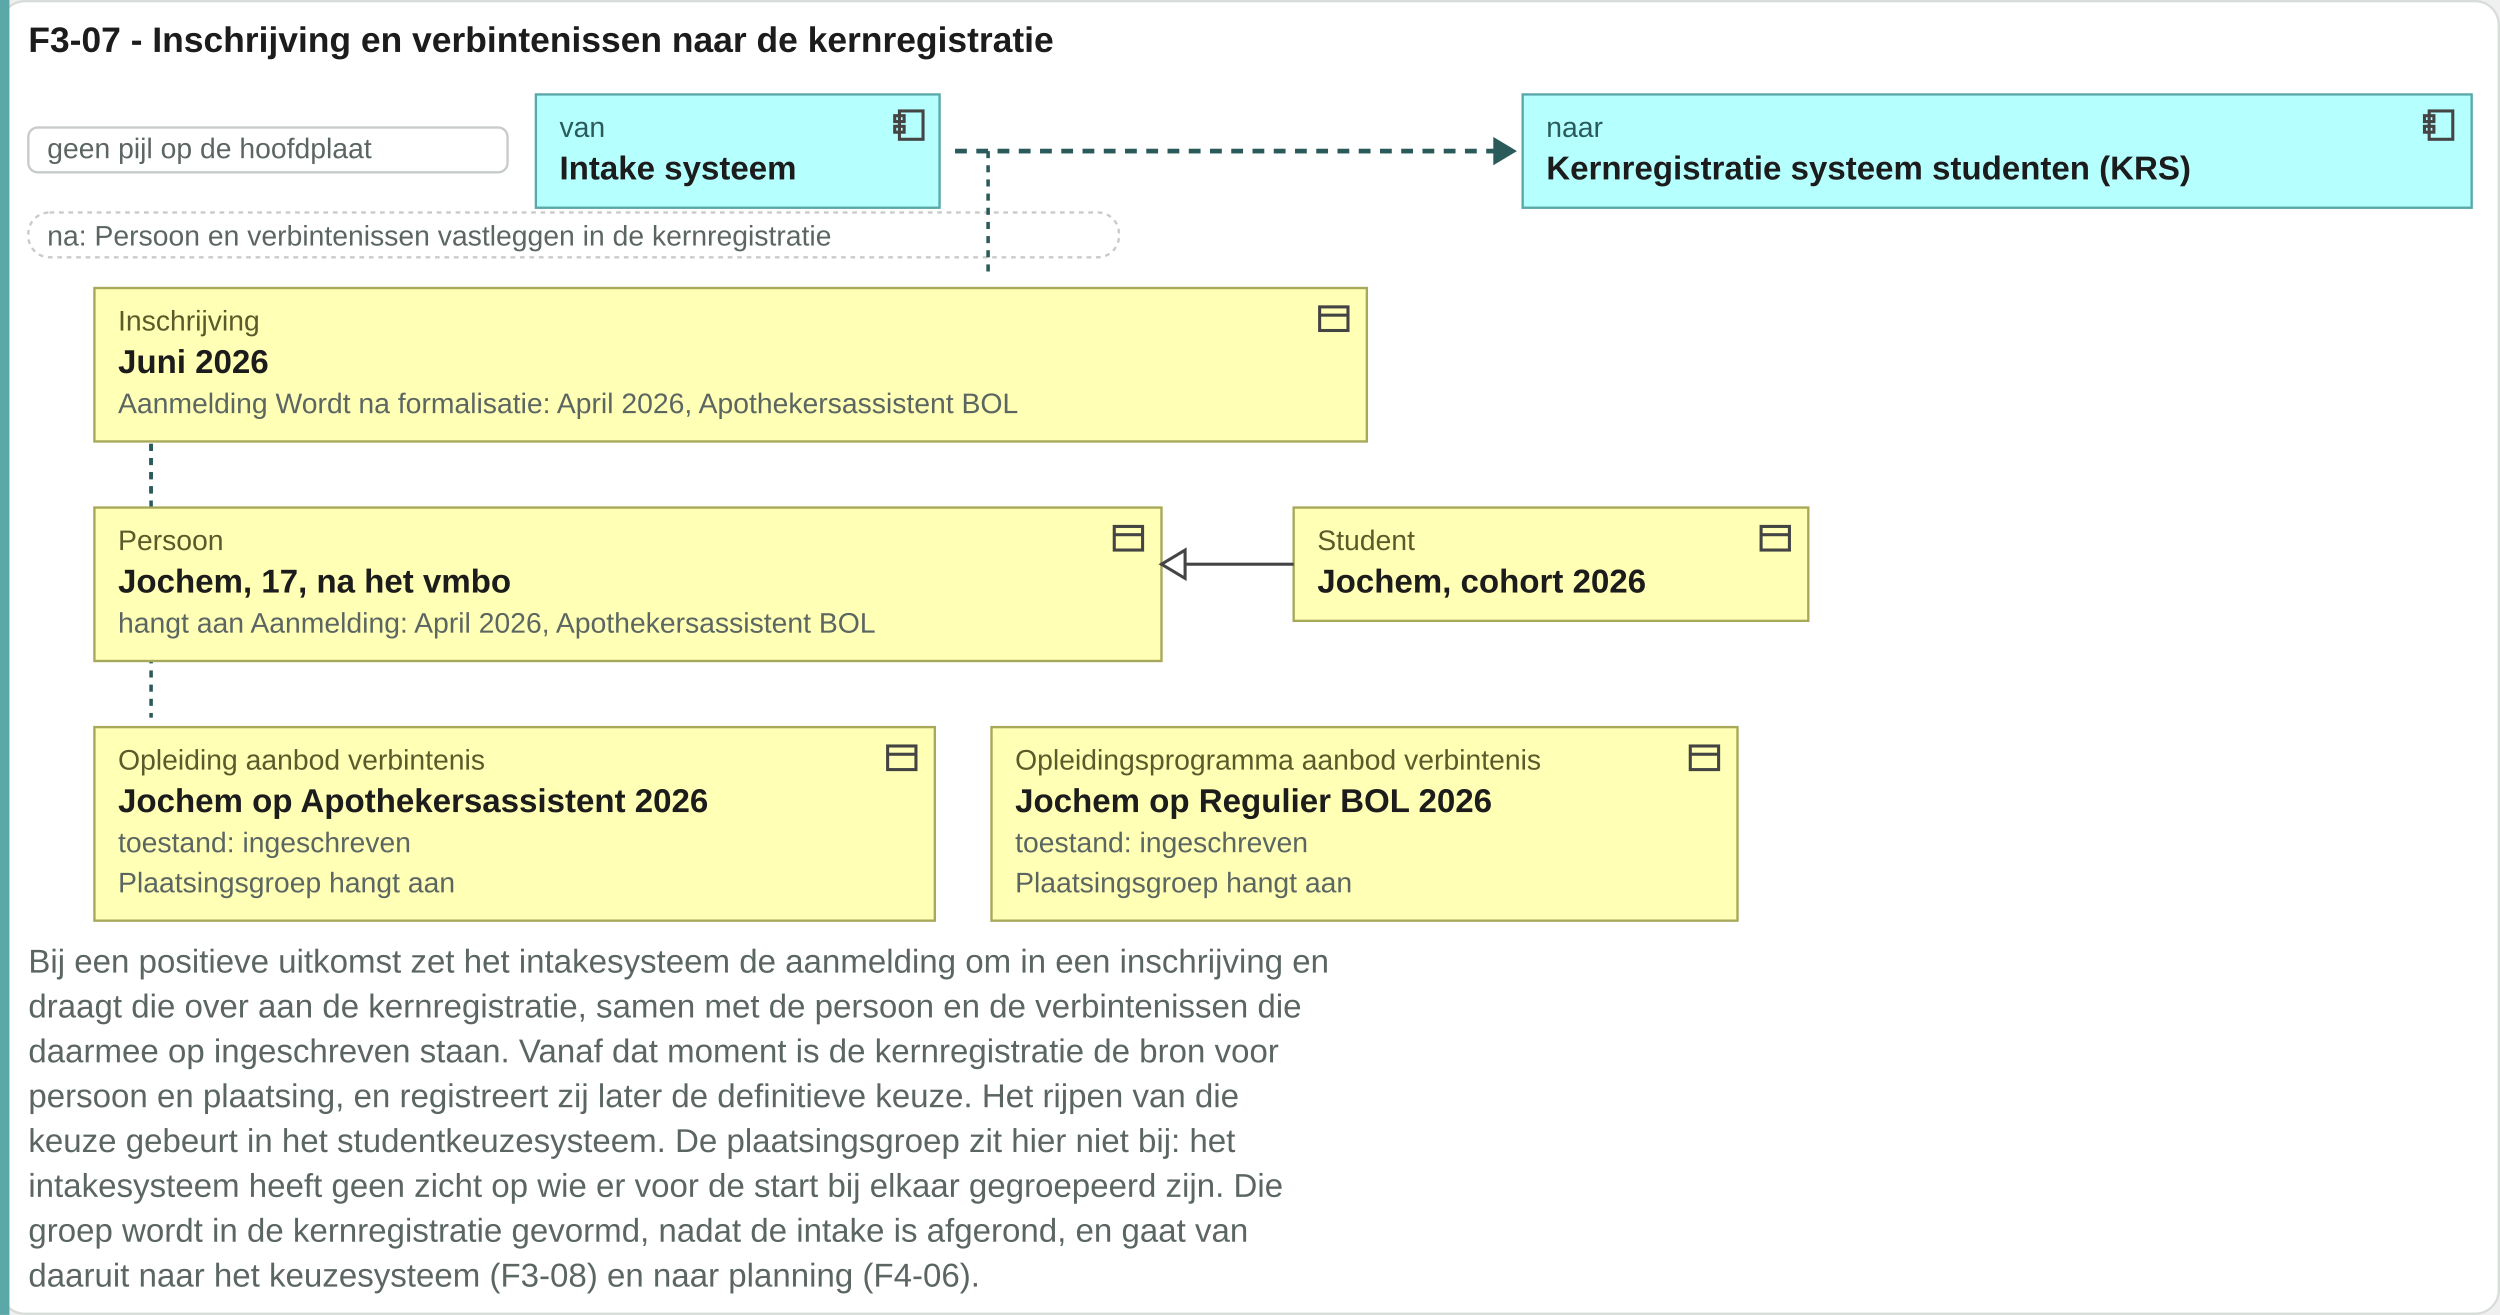
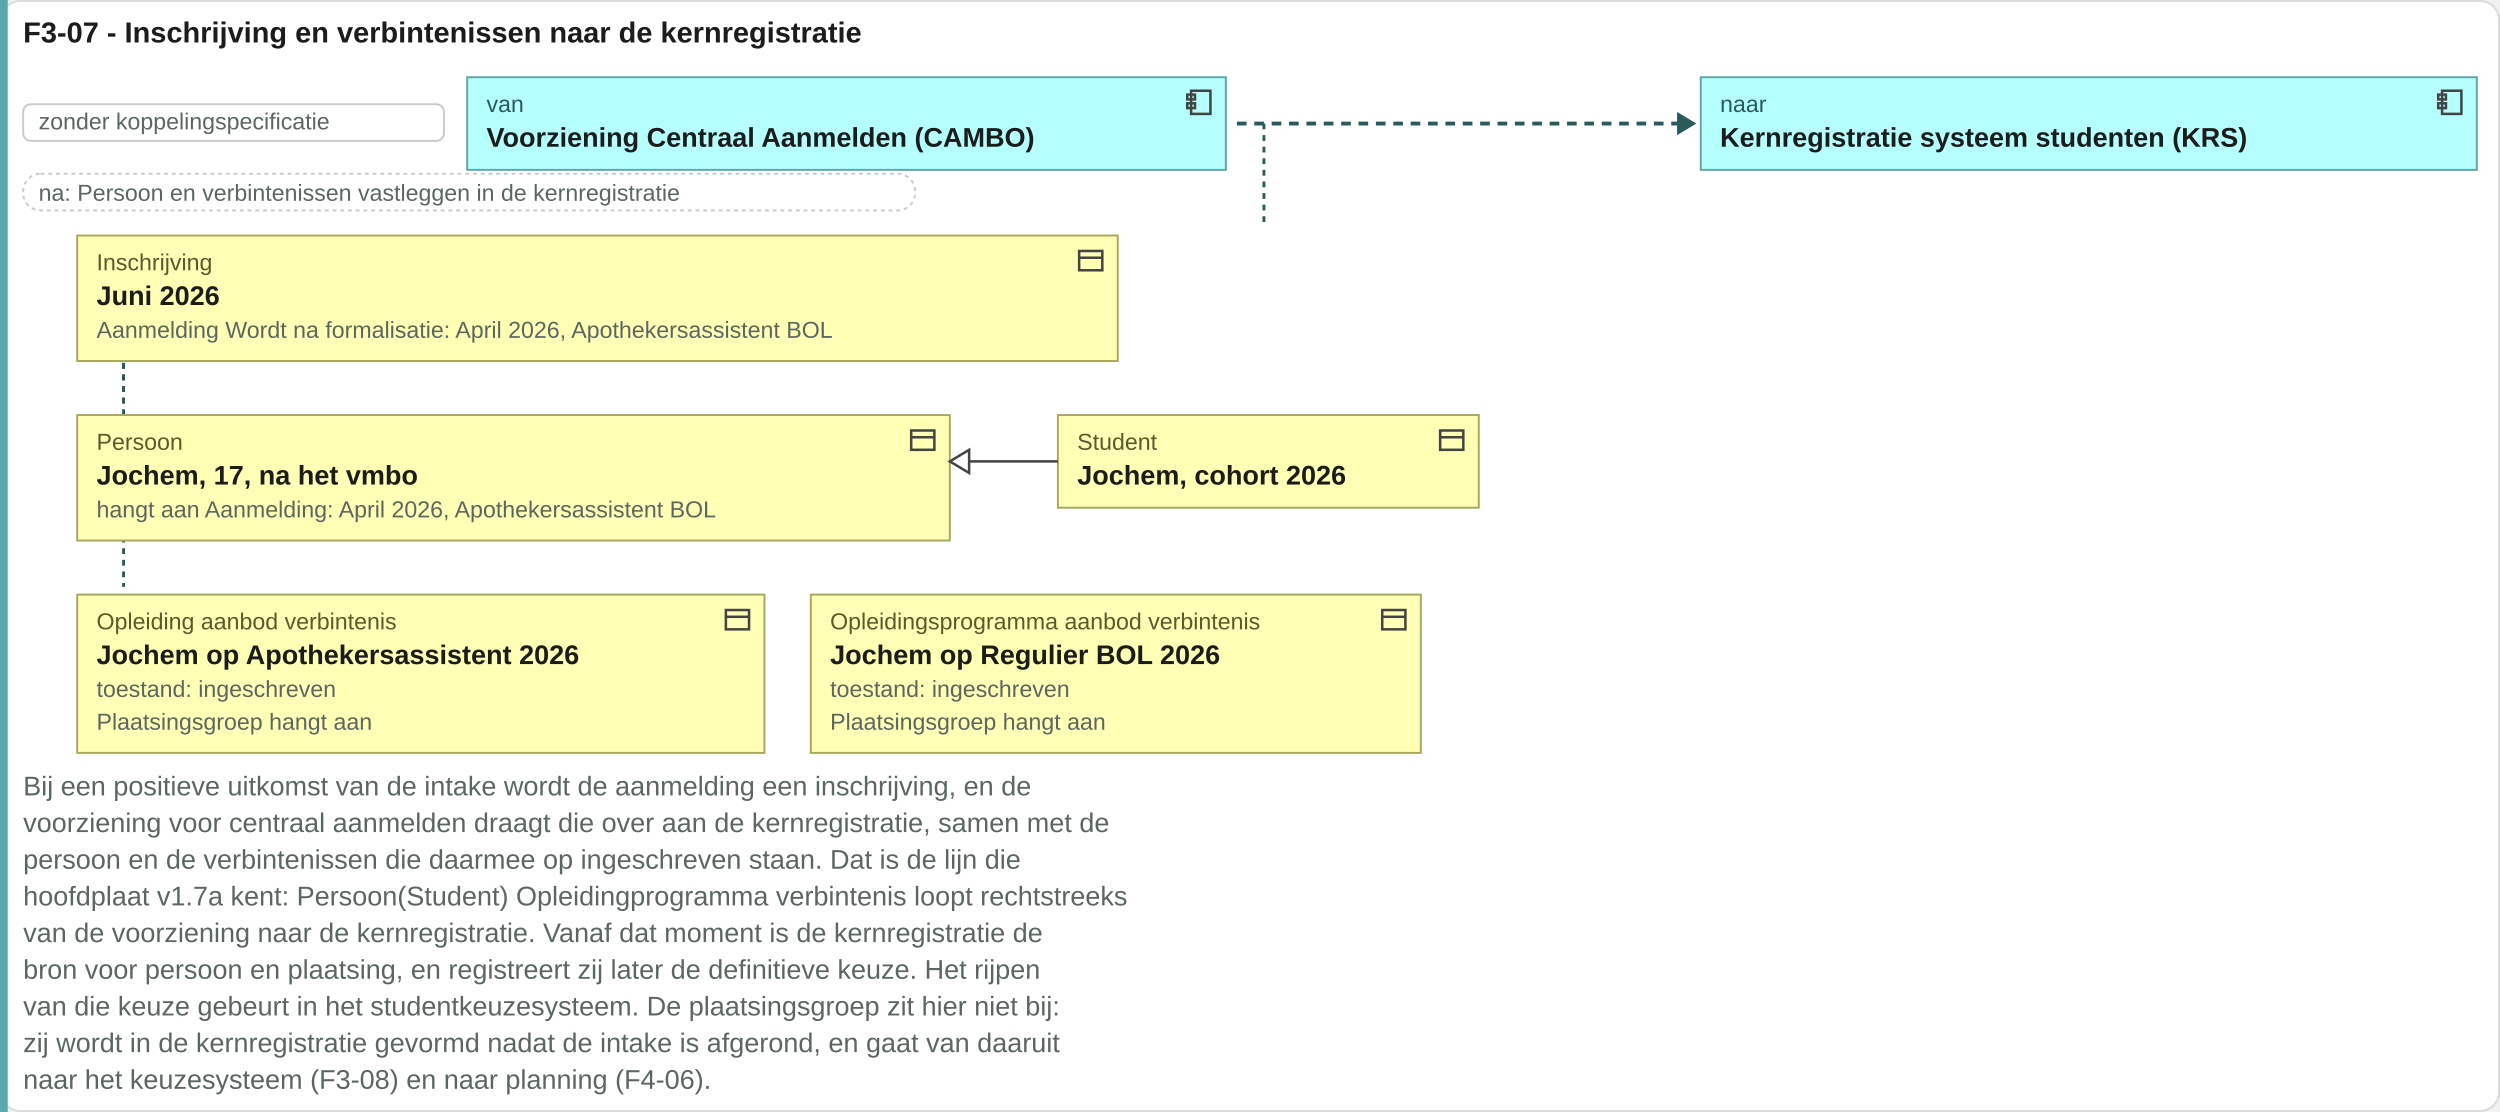
- <svg xmlns="http://www.w3.org/2000/svg" viewBox="0 0 1059 557" width="1059" height="557">
-   <rect x="0.5" y="0.5" width="1058" height="556" rx="10" fill="#ffffff" stroke="#d8ddda" />
+ <svg xmlns="http://www.w3.org/2000/svg" viewBox="0 0 1295 576" width="1295" height="576">
+   <rect x="0.5" y="0.5" width="1294" height="575" rx="10" fill="#ffffff" stroke="#d8ddda" />
  <text x="12" y="22" font-family="Arial, Helvetica, sans-serif" font-size="15" font-weight="bold" fill="#1c1c1c" text-anchor="start">F3-07 - Inschrijving en verbintenissen naar de kernregistratie</text>
-   <rect x="0" y="0" width="4" height="557" fill="#5aa8a8" />
-   <rect x="12" y="54" width="203" height="19" rx="4" fill="#ffffff" stroke="#c8ccc9" />
-   <text x="20" y="67" font-family="Arial, Helvetica, sans-serif" font-size="12" fill="#5b6663" text-anchor="start">geen pijl op de hoofdplaat</text>
-   <rect x="227" y="40" width="171" height="48" rx="0" fill="#b5ffff" stroke="#5aa8a8" />
-   <g transform="translate(377,45)" fill="none" stroke="#444" stroke-width="1.3">
+   <rect x="0" y="0" width="4" height="576" fill="#5aa8a8" />
+   <rect x="12" y="54" width="218" height="19" rx="4" fill="#ffffff" stroke="#c8ccc9" />
+   <text x="20" y="67" font-family="Arial, Helvetica, sans-serif" font-size="12" fill="#5b6663" text-anchor="start">zonder koppelingspecificatie</text>
+   <rect x="242" y="40" width="393" height="48" rx="0" fill="#b5ffff" stroke="#5aa8a8" />
+   <g transform="translate(613,45)" fill="none" stroke="#444" stroke-width="1.3">
    <rect x="4" y="2" width="10" height="12" />
    <rect x="2" y="4" width="4" height="2.5" />
    <rect x="2" y="8.5" width="4" height="2.5" />
  </g>
-   <text x="237" y="58" font-family="Arial, Helvetica, sans-serif" font-size="12" fill="#2a5a5a" text-anchor="start">van</text>
-   <text x="237" y="76" font-family="Arial, Helvetica, sans-serif" font-size="14" font-weight="bold" fill="#1c1c1c" text-anchor="start">Intake systeem</text>
-   <path d="M404.56 64H634.56" stroke="#2a5a5a" stroke-width="2" stroke-dasharray="5 4" />
-   <path d="M632.56 58l10 6-10 6z" fill="#2a5a5a" />
-   <rect x="645" y="40" width="402" height="48" rx="0" fill="#b5ffff" stroke="#5aa8a8" />
-   <g transform="translate(1025,45)" fill="none" stroke="#444" stroke-width="1.3">
+   <text x="252" y="58" font-family="Arial, Helvetica, sans-serif" font-size="12" fill="#2a5a5a" text-anchor="start">van</text>
+   <text x="252" y="76" font-family="Arial, Helvetica, sans-serif" font-size="14" font-weight="bold" fill="#1c1c1c" text-anchor="start">Voorziening Centraal Aanmelden (CAMBO)</text>
+   <path d="M640.72 64H870.72" stroke="#2a5a5a" stroke-width="2" stroke-dasharray="5 4" />
+   <path d="M868.72 58l10 6-10 6z" fill="#2a5a5a" />
+   <rect x="881" y="40" width="402" height="48" rx="0" fill="#b5ffff" stroke="#5aa8a8" />
+   <g transform="translate(1261,45)" fill="none" stroke="#444" stroke-width="1.3">
    <rect x="4" y="2" width="10" height="12" />
    <rect x="2" y="4" width="4" height="2.5" />
    <rect x="2" y="8.5" width="4" height="2.5" />
  </g>
-   <text x="655" y="58" font-family="Arial, Helvetica, sans-serif" font-size="12" fill="#2a5a5a" text-anchor="start">naar</text>
-   <text x="655" y="76" font-family="Arial, Helvetica, sans-serif" font-size="14" font-weight="bold" fill="#1c1c1c" text-anchor="start">Kernregistratie systeem studenten (KRS)</text>
+   <text x="891" y="58" font-family="Arial, Helvetica, sans-serif" font-size="12" fill="#2a5a5a" text-anchor="start">naar</text>
+   <text x="891" y="76" font-family="Arial, Helvetica, sans-serif" font-size="14" font-weight="bold" fill="#1c1c1c" text-anchor="start">Kernregistratie systeem studenten (KRS)</text>
  <rect x="12" y="90" width="462" height="19" rx="9" fill="#ffffff" stroke="#c8ccc9" stroke-dasharray="2 2" />
  <text x="20" y="104" font-family="Arial, Helvetica, sans-serif" font-size="12" fill="#5b6663" text-anchor="start">na: Persoon en verbintenissen vastleggen in de kernregistratie</text>
-   <path d="M418.56 64V118" stroke="#2a5a5a" stroke-width="1.5" stroke-dasharray="3 3" />
+   <path d="M654.72 64V118" stroke="#2a5a5a" stroke-width="1.5" stroke-dasharray="3 3" />
  <path d="M64 122V211" stroke="#2a5a5a" stroke-width="1.5" stroke-dasharray="3 3" />
  <path d="M64 122V304" stroke="#2a5a5a" stroke-width="1.5" stroke-dasharray="3 3" />
  <rect x="40" y="122" width="539" height="65" rx="0" fill="#ffffb5" stroke="#a8a85a" />
  <g transform="translate(557,127)" fill="none" stroke="#444" stroke-width="1.3">
    <rect x="2" y="3" width="12" height="10" />
    <path d="M2 6.5h12" />
  </g>
  <text x="50" y="140" font-family="Arial, Helvetica, sans-serif" font-size="12" fill="#5a5a2a" text-anchor="start">Inschrijving</text>
  <text x="50" y="158" font-family="Arial, Helvetica, sans-serif" font-size="14" font-weight="bold" fill="#1c1c1c" text-anchor="start">Juni 2026</text>
  <text x="50" y="175" font-family="Arial, Helvetica, sans-serif" font-size="12" fill="#5b6663" text-anchor="start">Aanmelding Wordt na formalisatie: April 2026, Apothekersassistent BOL</text>
  <rect x="40" y="215" width="452" height="65" rx="0" fill="#ffffb5" stroke="#a8a85a" />
  <g transform="translate(470,220)" fill="none" stroke="#444" stroke-width="1.3">
    <rect x="2" y="3" width="12" height="10" />
    <path d="M2 6.5h12" />
  </g>
  <text x="50" y="233" font-family="Arial, Helvetica, sans-serif" font-size="12" fill="#5a5a2a" text-anchor="start">Persoon</text>
  <text x="50" y="251" font-family="Arial, Helvetica, sans-serif" font-size="14" font-weight="bold" fill="#1c1c1c" text-anchor="start">Jochem, 17, na het vmbo</text>
  <text x="50" y="268" font-family="Arial, Helvetica, sans-serif" font-size="12" fill="#5b6663" text-anchor="start">hangt aan Aanmelding: April 2026, Apothekersassistent BOL</text>
  <rect x="548" y="215" width="218" height="48" rx="0" fill="#ffffb5" stroke="#a8a85a" />
  <g transform="translate(744,220)" fill="none" stroke="#444" stroke-width="1.3">
    <rect x="2" y="3" width="12" height="10" />
    <path d="M2 6.5h12" />
  </g>
  <text x="558" y="233" font-family="Arial, Helvetica, sans-serif" font-size="12" fill="#5a5a2a" text-anchor="start">Student</text>
  <text x="558" y="251" font-family="Arial, Helvetica, sans-serif" font-size="14" font-weight="bold" fill="#1c1c1c" text-anchor="start">Jochem, cohort 2026</text>
  <path d="M492 239H548" stroke="#444" stroke-width="1.3" fill="none" />
  <path d="M492 239l10 -6v12z" fill="#ffffff" stroke="#444" stroke-width="1.3" />
  <rect x="40" y="308" width="356" height="82" rx="0" fill="#ffffb5" stroke="#a8a85a" />
  <g transform="translate(374,313)" fill="none" stroke="#444" stroke-width="1.3">
    <rect x="2" y="3" width="12" height="10" />
    <path d="M2 6.5h12" />
  </g>
  <text x="50" y="326" font-family="Arial, Helvetica, sans-serif" font-size="12" fill="#5a5a2a" text-anchor="start">Opleiding aanbod verbintenis</text>
  <text x="50" y="344" font-family="Arial, Helvetica, sans-serif" font-size="14" font-weight="bold" fill="#1c1c1c" text-anchor="start">Jochem op Apothekersassistent 2026</text>
  <text x="50" y="361" font-family="Arial, Helvetica, sans-serif" font-size="12" fill="#5b6663" text-anchor="start">toestand: ingeschreven</text>
  <text x="50" y="378" font-family="Arial, Helvetica, sans-serif" font-size="12" fill="#5b6663" text-anchor="start">Plaatsingsgroep hangt aan</text>
  <rect x="420" y="308" width="316" height="82" rx="0" fill="#ffffb5" stroke="#a8a85a" />
  <g transform="translate(714,313)" fill="none" stroke="#444" stroke-width="1.3">
    <rect x="2" y="3" width="12" height="10" />
    <path d="M2 6.5h12" />
  </g>
  <text x="430" y="326" font-family="Arial, Helvetica, sans-serif" font-size="12" fill="#5a5a2a" text-anchor="start">Opleidingsprogramma aanbod verbintenis</text>
  <text x="430" y="344" font-family="Arial, Helvetica, sans-serif" font-size="14" font-weight="bold" fill="#1c1c1c" text-anchor="start">Jochem op Regulier BOL 2026</text>
  <text x="430" y="361" font-family="Arial, Helvetica, sans-serif" font-size="12" fill="#5b6663" text-anchor="start">toestand: ingeschreven</text>
  <text x="430" y="378" font-family="Arial, Helvetica, sans-serif" font-size="12" fill="#5b6663" text-anchor="start">Plaatsingsgroep hangt aan</text>
-   <text x="12" y="412" font-family="Arial, Helvetica, sans-serif" font-size="14" fill="#5b6663" text-anchor="start">Bij een positieve uitkomst zet het intakesysteem de aanmelding om in een inschrijving en</text>
-   <text x="12" y="431" font-family="Arial, Helvetica, sans-serif" font-size="14" fill="#5b6663" text-anchor="start">draagt die over aan de kernregistratie, samen met de persoon en de verbintenissen die</text>
-   <text x="12" y="450" font-family="Arial, Helvetica, sans-serif" font-size="14" fill="#5b6663" text-anchor="start">daarmee op ingeschreven staan. Vanaf dat moment is de kernregistratie de bron voor</text>
-   <text x="12" y="469" font-family="Arial, Helvetica, sans-serif" font-size="14" fill="#5b6663" text-anchor="start">persoon en plaatsing, en registreert zij later de definitieve keuze. Het rijpen van die</text>
-   <text x="12" y="488" font-family="Arial, Helvetica, sans-serif" font-size="14" fill="#5b6663" text-anchor="start">keuze gebeurt in het studentkeuzesysteem. De plaatsingsgroep zit hier niet bij: het</text>
-   <text x="12" y="507" font-family="Arial, Helvetica, sans-serif" font-size="14" fill="#5b6663" text-anchor="start">intakesysteem heeft geen zicht op wie er voor de start bij elkaar gegroepeerd zijn. Die</text>
-   <text x="12" y="526" font-family="Arial, Helvetica, sans-serif" font-size="14" fill="#5b6663" text-anchor="start">groep wordt in de kernregistratie gevormd, nadat de intake is afgerond, en gaat van</text>
-   <text x="12" y="545" font-family="Arial, Helvetica, sans-serif" font-size="14" fill="#5b6663" text-anchor="start">daaruit naar het keuzesysteem (F3-08) en naar planning (F4-06).</text>
+   <text x="12" y="412" font-family="Arial, Helvetica, sans-serif" font-size="14" fill="#5b6663" text-anchor="start">Bij een positieve uitkomst van de intake wordt de aanmelding een inschrijving, en de</text>
+   <text x="12" y="431" font-family="Arial, Helvetica, sans-serif" font-size="14" fill="#5b6663" text-anchor="start">voorziening voor centraal aanmelden draagt die over aan de kernregistratie, samen met de</text>
+   <text x="12" y="450" font-family="Arial, Helvetica, sans-serif" font-size="14" fill="#5b6663" text-anchor="start">persoon en de verbintenissen die daarmee op ingeschreven staan. Dat is de lijn die</text>
+   <text x="12" y="469" font-family="Arial, Helvetica, sans-serif" font-size="14" fill="#5b6663" text-anchor="start">hoofdplaat v1.7a kent: Persoon(Student) Opleidingprogramma verbintenis loopt rechtstreeks</text>
+   <text x="12" y="488" font-family="Arial, Helvetica, sans-serif" font-size="14" fill="#5b6663" text-anchor="start">van de voorziening naar de kernregistratie. Vanaf dat moment is de kernregistratie de</text>
+   <text x="12" y="507" font-family="Arial, Helvetica, sans-serif" font-size="14" fill="#5b6663" text-anchor="start">bron voor persoon en plaatsing, en registreert zij later de definitieve keuze. Het rijpen</text>
+   <text x="12" y="526" font-family="Arial, Helvetica, sans-serif" font-size="14" fill="#5b6663" text-anchor="start">van die keuze gebeurt in het studentkeuzesysteem. De plaatsingsgroep zit hier niet bij:</text>
+   <text x="12" y="545" font-family="Arial, Helvetica, sans-serif" font-size="14" fill="#5b6663" text-anchor="start">zij wordt in de kernregistratie gevormd nadat de intake is afgerond, en gaat van daaruit</text>
+   <text x="12" y="564" font-family="Arial, Helvetica, sans-serif" font-size="14" fill="#5b6663" text-anchor="start">naar het keuzesysteem (F3-08) en naar planning (F4-06).</text>
</svg>
